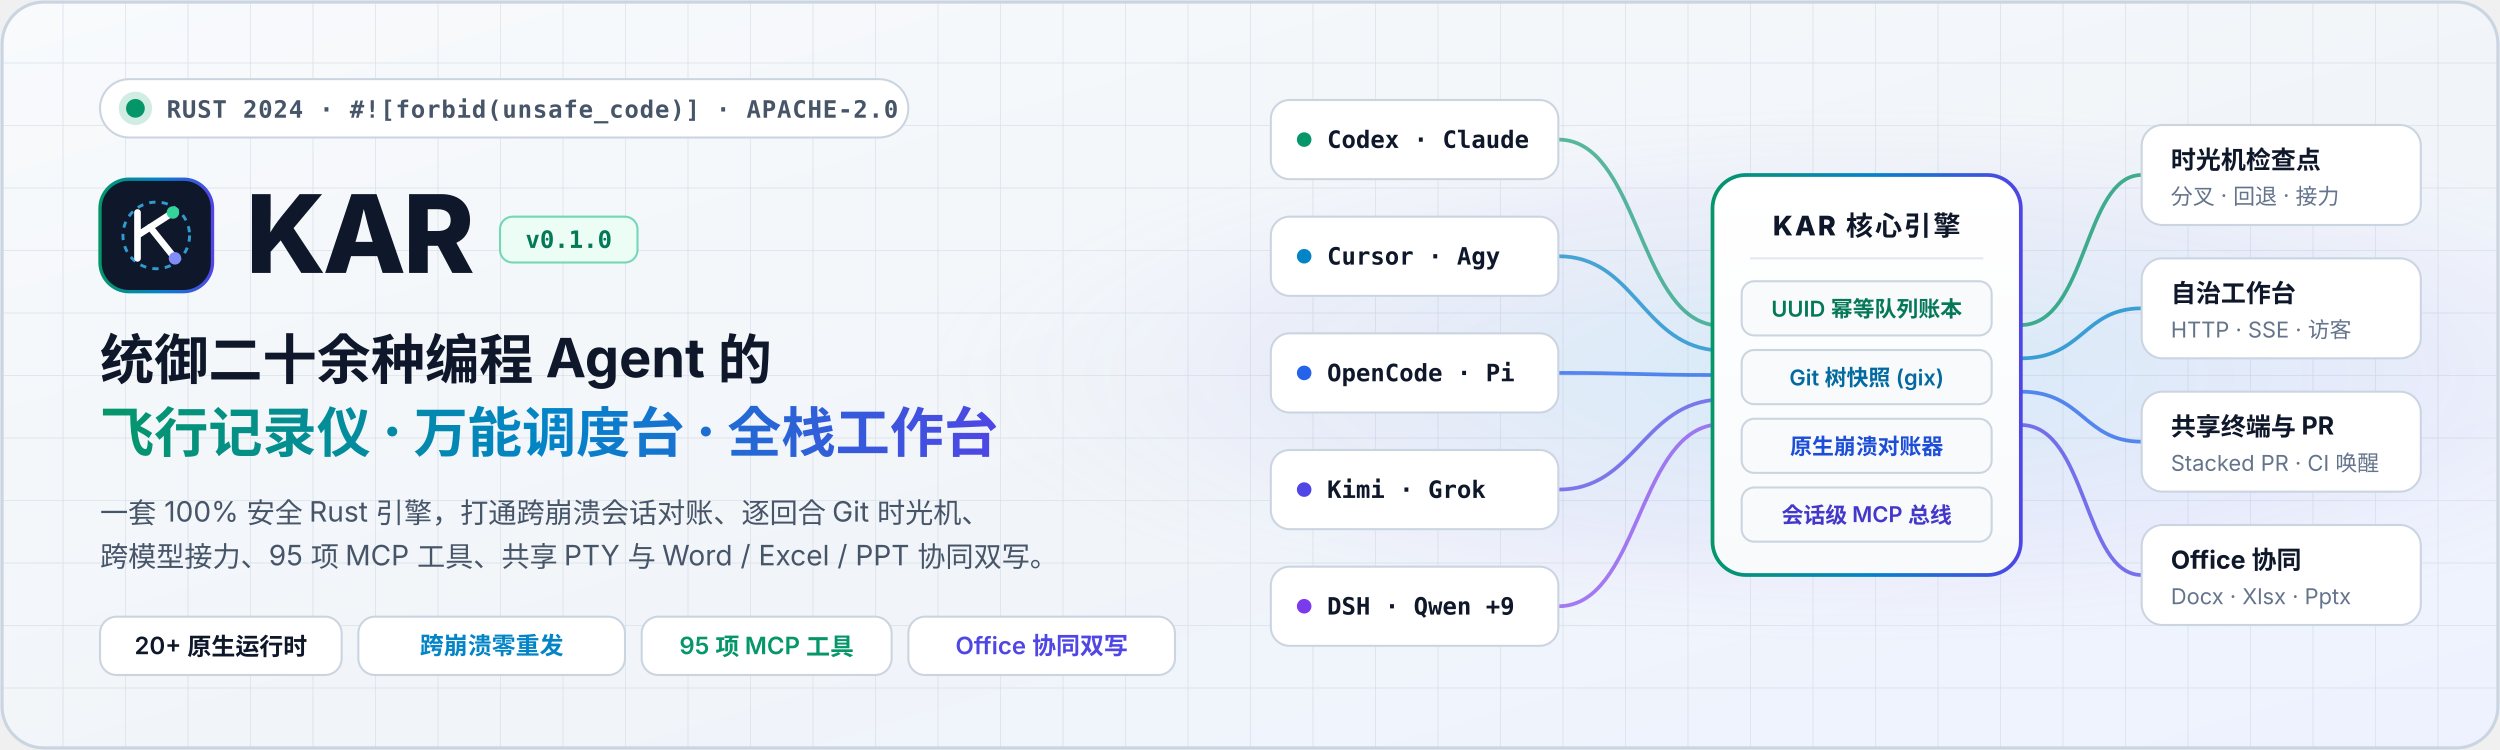
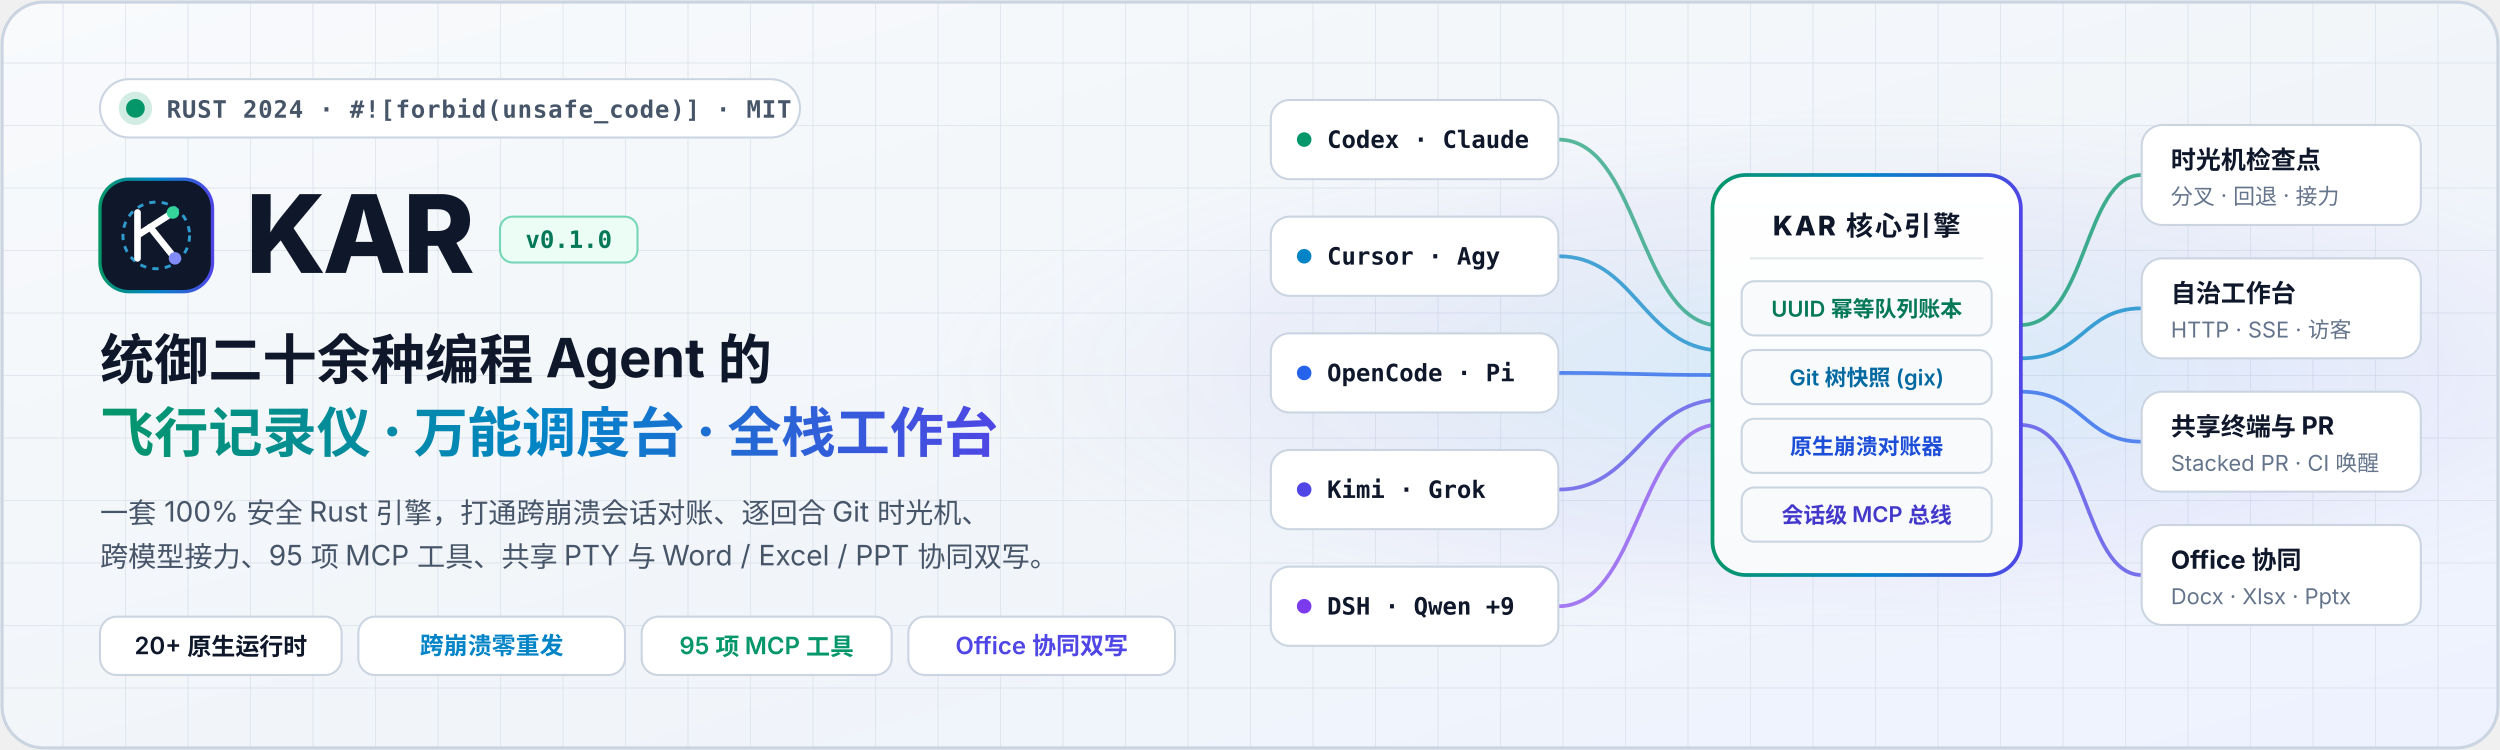
<svg xmlns="http://www.w3.org/2000/svg" viewBox="0 0 1200 360" width="1200" height="360" role="img" aria-label="Kar — 统御二十余种编程 Agent 的飞行记录仪与全栈工作台">
  <defs>
    <linearGradient id="bg" x1="0" y1="0" x2="1" y2="1">
      <stop offset="0%" stop-color="#F8FAFC" />
      <stop offset="55%" stop-color="#F1F5F9" />
      <stop offset="100%" stop-color="#EEF2FF" />
    </linearGradient>
    <radialGradient id="glowA" cx="0.74" cy="0.5" r="0.38">
      <stop offset="0%" stop-color="#0EA5E9" stop-opacity="0.12" />
      <stop offset="60%" stop-color="#6366F1" stop-opacity="0.06" />
      <stop offset="100%" stop-color="#F8FAFC" stop-opacity="0" />
    </radialGradient>
    <linearGradient id="coreGrad" x1="0" y1="0" x2="0" y2="1">
      <stop offset="0%" stop-color="#FFFFFF" />
      <stop offset="100%" stop-color="#F8FAFC" />
    </linearGradient>
    <linearGradient id="accentGrad" x1="0" y1="0" x2="1" y2="0">
      <stop offset="0%" stop-color="#059669" />
      <stop offset="50%" stop-color="#0284C7" />
      <stop offset="100%" stop-color="#4F46E5" />
    </linearGradient>
    <pattern id="grid" width="30" height="30" patternUnits="userSpaceOnUse">
      <path d="M 30 0 L 0 0 0 30" fill="none" stroke="#CBD5E1" stroke-width="0.7" stroke-opacity="0.65" />
    </pattern>
  </defs>
  <rect x="1" y="1" width="1198" height="358" rx="20" fill="url(#bg)" />
  <rect x="1" y="1" width="1198" height="358" rx="20" fill="url(#grid)" />
  <rect x="1" y="1" width="1198" height="358" rx="20" fill="url(#glowA)" />
  <rect x="1" y="1" width="1198" height="358" rx="20" fill="none" stroke="#CBD5E1" stroke-width="1.5" />
-   <rect x="48" y="38" width="388" height="28" rx="14" fill="#FFFFFF" stroke="#CBD5E1" stroke-width="1" />
+   <rect x="48" y="38" width="336" height="28" rx="14" fill="#FFFFFF" stroke="#CBD5E1" stroke-width="1" />
  <circle cx="65" cy="52" r="4.5" fill="#059669" />
  <circle cx="65" cy="52" r="8" fill="#059669" fill-opacity="0.18" />
-   <text x="80" y="56.5" fill="#475569" font-family="ui-monospace, SFMono-Regular, Menlo, Monaco, Consolas, monospace" font-size="11.5" font-weight="600" letter-spacing="0.4">RUST 2024 · #![forbid(unsafe_code)] · APACHE-2.0</text>
+   <text x="80" y="56.5" fill="#475569" font-family="ui-monospace, SFMono-Regular, Menlo, Monaco, Consolas, monospace" font-size="11.5" font-weight="600" letter-spacing="0.4">RUST 2024 · #![forbid(unsafe_code)] · MIT</text>
  <g transform="translate(48, 86)">
    <rect x="0" y="0" width="54" height="54" rx="14" fill="#0F172A" stroke="url(#accentGrad)" stroke-width="1.6" />
    <circle cx="27" cy="27" r="16" fill="none" stroke="#38BDF8" stroke-width="1.4" stroke-dasharray="3 3" stroke-opacity="0.8" />
    <path d="M18 16 V38 M18 27 L35 16 M24 23 L36 38" fill="none" stroke="#FFFFFF" stroke-width="3.2" stroke-linecap="round" stroke-linejoin="round" />
    <circle cx="35" cy="16" r="3" fill="#34D399" />
    <circle cx="36" cy="38" r="3" fill="#818CF8" />
    <text x="70" y="45" fill="#0F172A" font-family="-apple-system, BlinkMacSystemFont, 'SF Pro Display', 'PingFang SC', 'Microsoft YaHei', sans-serif" font-size="52" font-weight="800" letter-spacing="-1.5">KAR</text>
    <rect x="192" y="18" width="66" height="22" rx="6" fill="#ECFDF5" stroke="#10B981" stroke-opacity="0.55" />
    <text x="225" y="33" text-anchor="middle" fill="#047857" font-family="ui-monospace, SFMono-Regular, Menlo, monospace" font-size="11.5" font-weight="700">v0.1.0</text>
  </g>
  <text x="48" y="182" fill="#0F172A" font-family="-apple-system, BlinkMacSystemFont, 'PingFang SC', 'Hiragino Sans GB', 'Microsoft YaHei', sans-serif" font-size="26" font-weight="700">统御二十余种编程 Agent 的</text>
  <text x="48" y="217" fill="url(#accentGrad)" font-family="-apple-system, BlinkMacSystemFont, 'PingFang SC', 'Hiragino Sans GB', 'Microsoft YaHei', sans-serif" font-size="26" font-weight="800">飞行记录仪 · 万能调度台 · 全栈工作台</text>
  <text x="48" y="251" fill="#475569" font-family="-apple-system, BlinkMacSystemFont, 'PingFang SC', 'Microsoft YaHei', sans-serif" font-size="13.5">一套 100% 安全 Rust 引擎，打通跨崩溃会话对账、逐回合 Git 时光机、</text>
  <text x="48" y="272" fill="#475569" font-family="-apple-system, BlinkMacSystemFont, 'PingFang SC', 'Microsoft YaHei', sans-serif" font-size="13.5">跨模型接力、95 项 MCP 工具、共享 PTY 与 Word / Excel / PPT 协同双写。</text>
  <g font-family="-apple-system, BlinkMacSystemFont, 'PingFang SC', ui-monospace, sans-serif" font-size="11.5" font-weight="600">
    <rect x="48" y="296" width="116" height="28" rx="8" fill="#FFFFFF" stroke="#CBD5E1" />
    <text x="106" y="314" text-anchor="middle" fill="#0F172A">20+ 原生运行时</text>
    <rect x="172" y="296" width="128" height="28" rx="8" fill="#FFFFFF" stroke="#CBD5E1" />
    <text x="236" y="314" text-anchor="middle" fill="#0284C7">跨崩溃零重发</text>
    <rect x="308" y="296" width="120" height="28" rx="8" fill="#FFFFFF" stroke="#CBD5E1" />
    <text x="368" y="314" text-anchor="middle" fill="#059669">95 项 MCP 工具</text>
    <rect x="436" y="296" width="128" height="28" rx="8" fill="#FFFFFF" stroke="#CBD5E1" />
    <text x="500" y="314" text-anchor="middle" fill="#4F46E5">Office 协同双写</text>
  </g>
  <g fill="none" stroke-width="1.8">
    <path d="M 748 67 C 786 67, 786 150, 822 156" stroke="#059669" stroke-opacity="0.65" />
    <path d="M 748 123 C 784 123, 788 164, 822 168" stroke="#0284C7" stroke-opacity="0.7" />
    <path d="M 748 179 C 784 179, 788 180, 822 180" stroke="#2563EB" stroke-opacity="0.75" />
    <path d="M 748 235 C 784 235, 788 196, 822 192" stroke="#4F46E5" stroke-opacity="0.7" />
    <path d="M 748 291 C 786 291, 786 210, 822 204" stroke="#7C3AED" stroke-opacity="0.65" />
    <path d="M 970 156 C 1002 156, 1000 84, 1028 84" stroke="#059669" stroke-opacity="0.75" />
    <path d="M 970 172 C 1000 172, 1000 148, 1028 148" stroke="#0284C7" stroke-opacity="0.75" />
    <path d="M 970 188 C 1000 188, 1000 212, 1028 212" stroke="#2563EB" stroke-opacity="0.75" />
    <path d="M 970 204 C 1002 204, 1000 276, 1028 276" stroke="#4F46E5" stroke-opacity="0.75" />
  </g>
  <g font-family="ui-monospace, SFMono-Regular, Menlo, monospace" font-size="11.5" font-weight="600">
    <rect x="610" y="48" width="138" height="38" rx="9" fill="#FFFFFF" stroke="#CBD5E1" />
    <circle cx="626" cy="67" r="3.5" fill="#059669" />
    <text x="637" y="71" fill="#0F172A">Codex · Claude</text>
    <rect x="610" y="104" width="138" height="38" rx="9" fill="#FFFFFF" stroke="#CBD5E1" />
    <circle cx="626" cy="123" r="3.5" fill="#0284C7" />
    <text x="637" y="127" fill="#0F172A">Cursor · Agy</text>
    <rect x="610" y="160" width="138" height="38" rx="9" fill="#FFFFFF" stroke="#CBD5E1" />
    <circle cx="626" cy="179" r="3.5" fill="#2563EB" />
    <text x="637" y="183" fill="#0F172A">OpenCode · Pi</text>
    <rect x="610" y="216" width="138" height="38" rx="9" fill="#FFFFFF" stroke="#CBD5E1" />
    <circle cx="626" cy="235" r="3.5" fill="#4F46E5" />
    <text x="637" y="239" fill="#0F172A">Kimi · Grok</text>
    <rect x="610" y="272" width="138" height="38" rx="9" fill="#FFFFFF" stroke="#CBD5E1" />
    <circle cx="626" cy="291" r="3.5" fill="#7C3AED" />
    <text x="637" y="295" fill="#0F172A">DSH · Qwen +9</text>
  </g>
  <rect x="822" y="84" width="148" height="192" rx="16" fill="url(#coreGrad)" stroke="url(#accentGrad)" stroke-width="1.8" />
  <text x="896" y="113" text-anchor="middle" fill="#0F172A" font-family="-apple-system, BlinkMacSystemFont, 'PingFang SC', sans-serif" font-size="13" font-weight="800" letter-spacing="1">KAR 核心引擎</text>
  <line x1="840" y1="124" x2="952" y2="124" stroke="#E2E8F0" stroke-width="1" />
  <g font-family="-apple-system, BlinkMacSystemFont, 'PingFang SC', ui-monospace, sans-serif" font-size="10.5" font-weight="600" text-anchor="middle">
    <rect x="836" y="135" width="120" height="26" rx="6" fill="#F8FAFC" stroke="#CBD5E1" />
    <text x="896" y="152" fill="#047857">UUID 幂等队列账本</text>
    <rect x="836" y="168" width="120" height="26" rx="6" fill="#F8FAFC" stroke="#CBD5E1" />
    <text x="896" y="185" fill="#0369A1">Git 树快照 (gix)</text>
    <rect x="836" y="201" width="120" height="26" rx="6" fill="#F8FAFC" stroke="#CBD5E1" />
    <text x="896" y="218" fill="#1D4ED8">原生崩溃对账器</text>
    <rect x="836" y="234" width="120" height="26" rx="6" fill="#F8FAFC" stroke="#CBD5E1" />
    <text x="896" y="251" fill="#4338CA">会话级 MCP 总线</text>
  </g>
  <g font-family="-apple-system, BlinkMacSystemFont, 'PingFang SC', 'Microsoft YaHei', sans-serif">
    <rect x="1028" y="60" width="134" height="48" rx="10" fill="#FFFFFF" stroke="#CBD5E1" />
    <text x="1042" y="81" fill="#0F172A" font-size="12" font-weight="700">时光机检查点</text>
    <text x="1042" y="98" fill="#64748B" font-size="10.5">分叉 · 回退 · 接力</text>
    <rect x="1028" y="124" width="134" height="48" rx="10" fill="#FFFFFF" stroke="#CBD5E1" />
    <text x="1042" y="145" fill="#0F172A" font-size="12" font-weight="700">自治工作台</text>
    <text x="1042" y="162" fill="#64748B" font-size="10.5">HTTP · SSE · 访客</text>
    <rect x="1028" y="188" width="134" height="48" rx="10" fill="#FFFFFF" stroke="#CBD5E1" />
    <text x="1042" y="209" fill="#0F172A" font-size="12" font-weight="700">共享终端与 PR</text>
    <text x="1042" y="226" fill="#64748B" font-size="10.5">Stacked PR · CI 唤醒</text>
    <rect x="1028" y="252" width="134" height="48" rx="10" fill="#FFFFFF" stroke="#CBD5E1" />
    <text x="1042" y="273" fill="#0F172A" font-size="12" font-weight="700">Office 协同</text>
    <text x="1042" y="290" fill="#64748B" font-size="10.5">Docx · Xlsx · Pptx</text>
  </g>
</svg>
